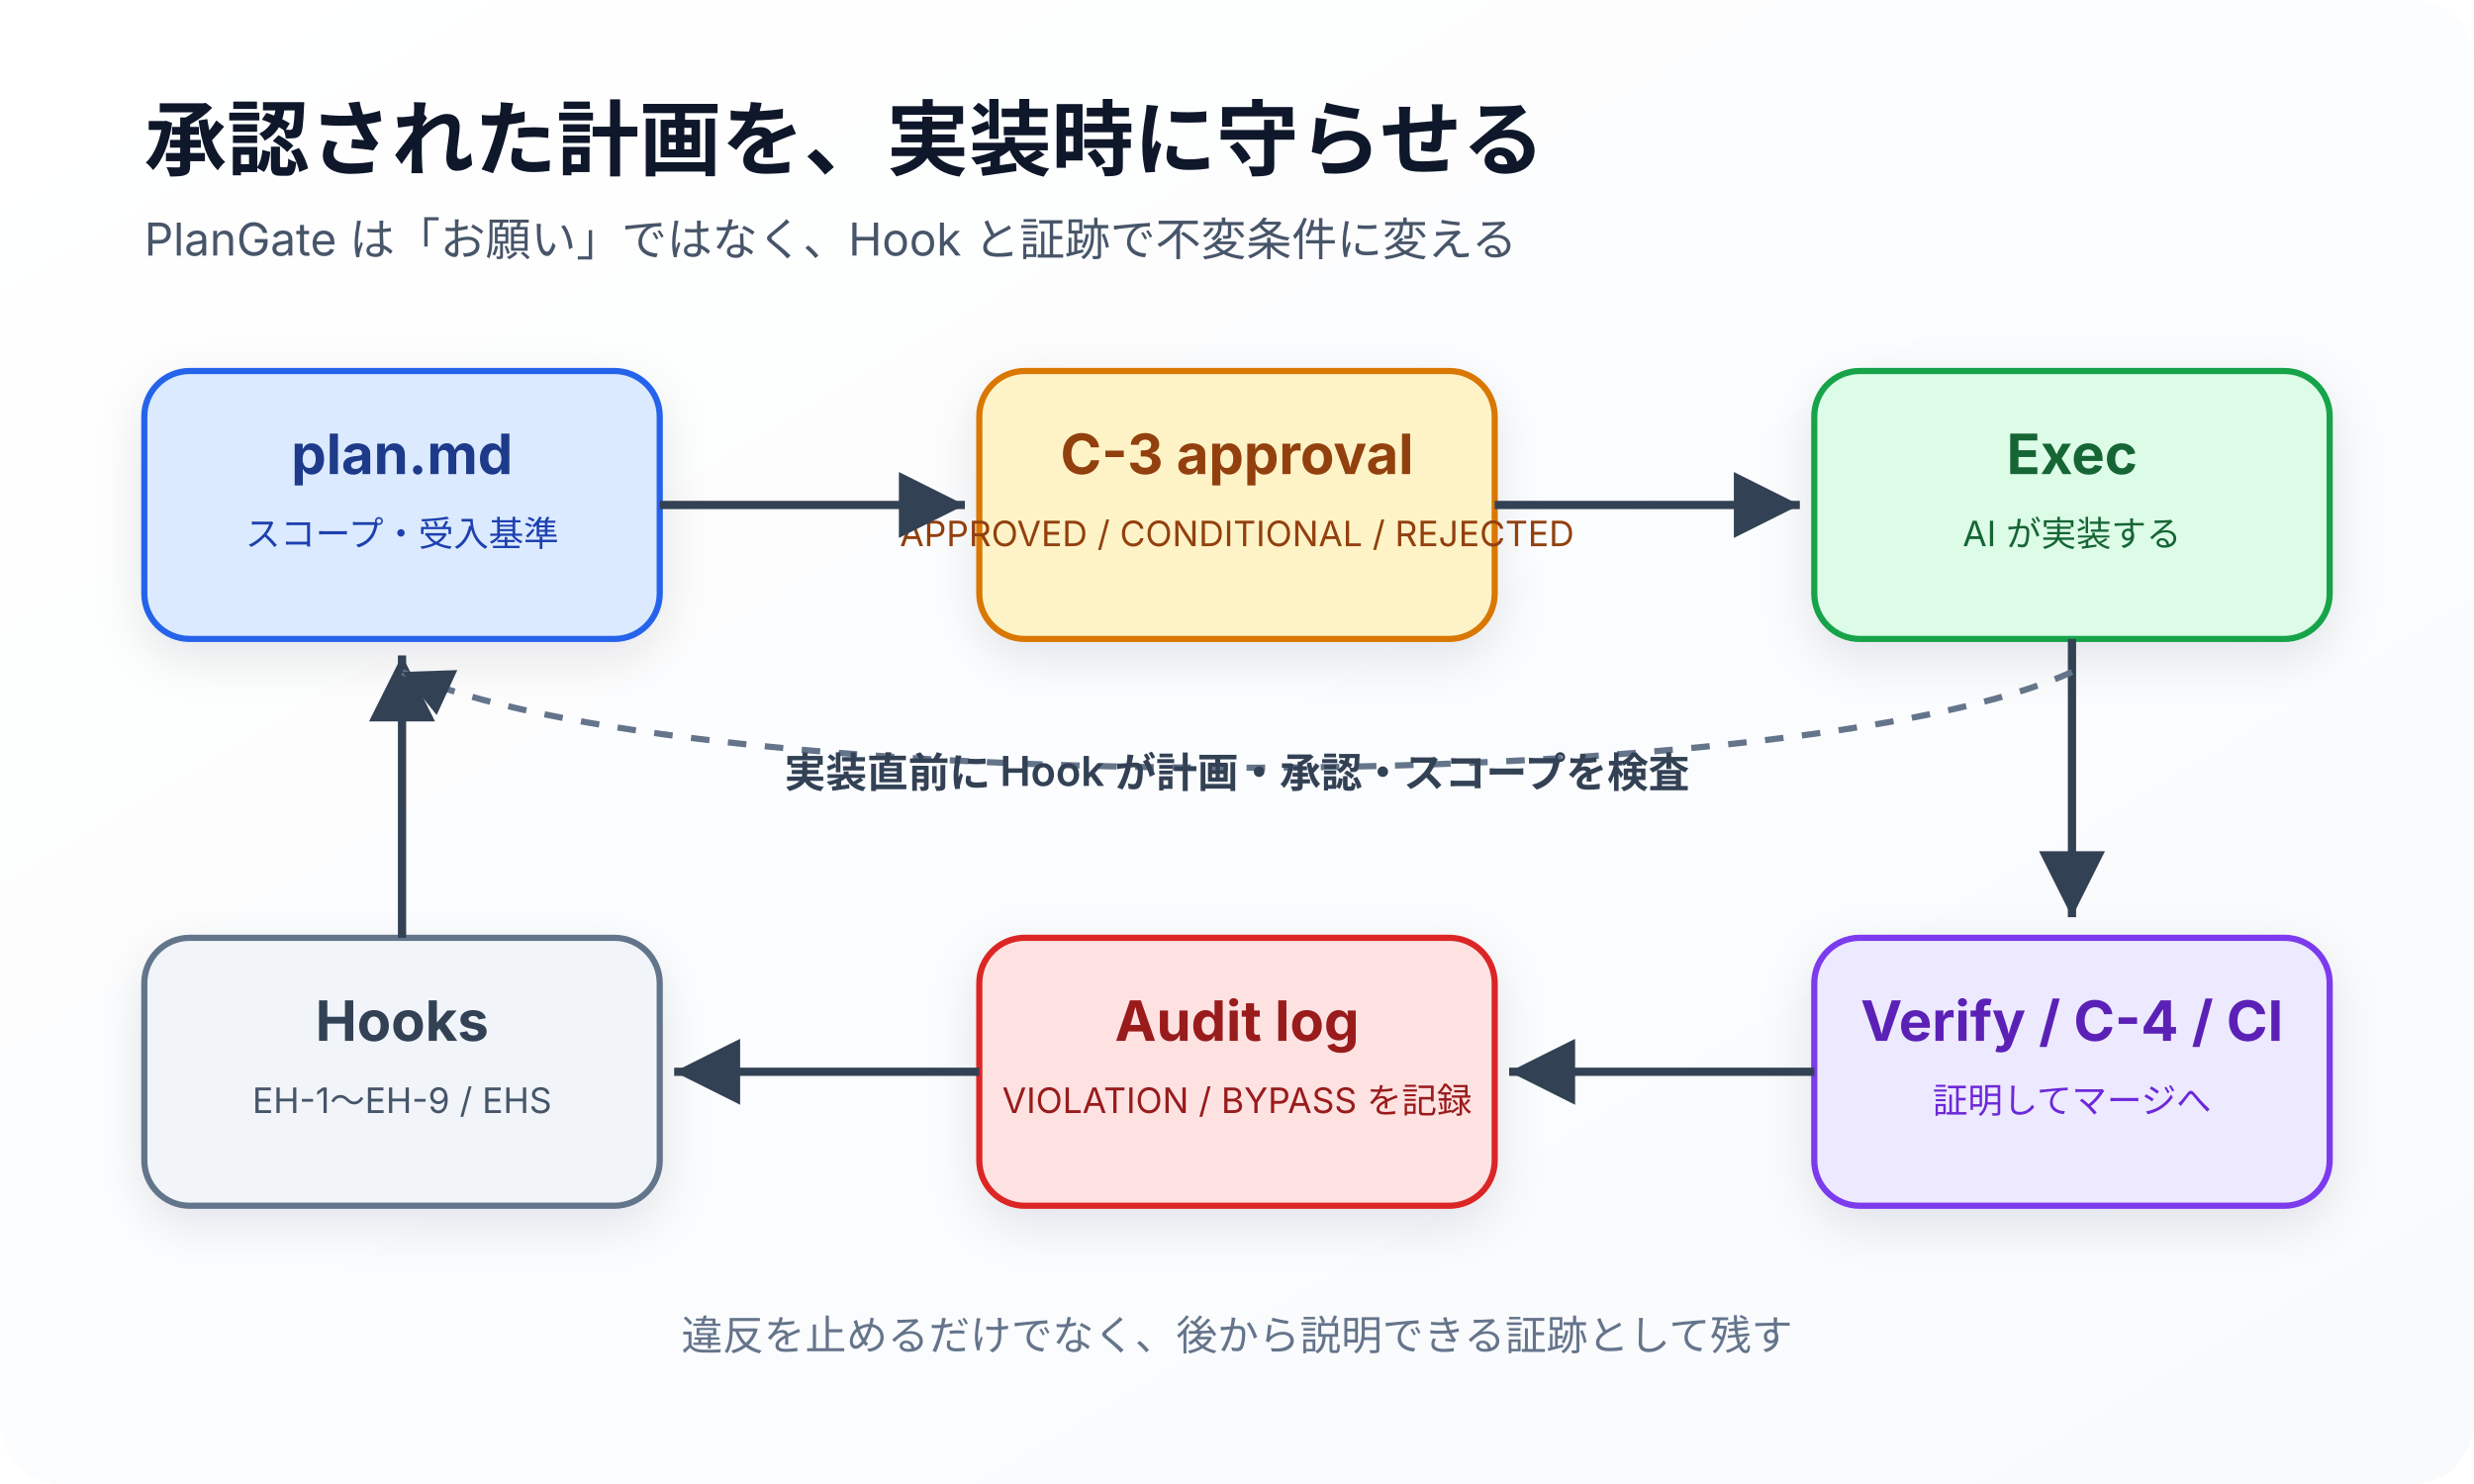
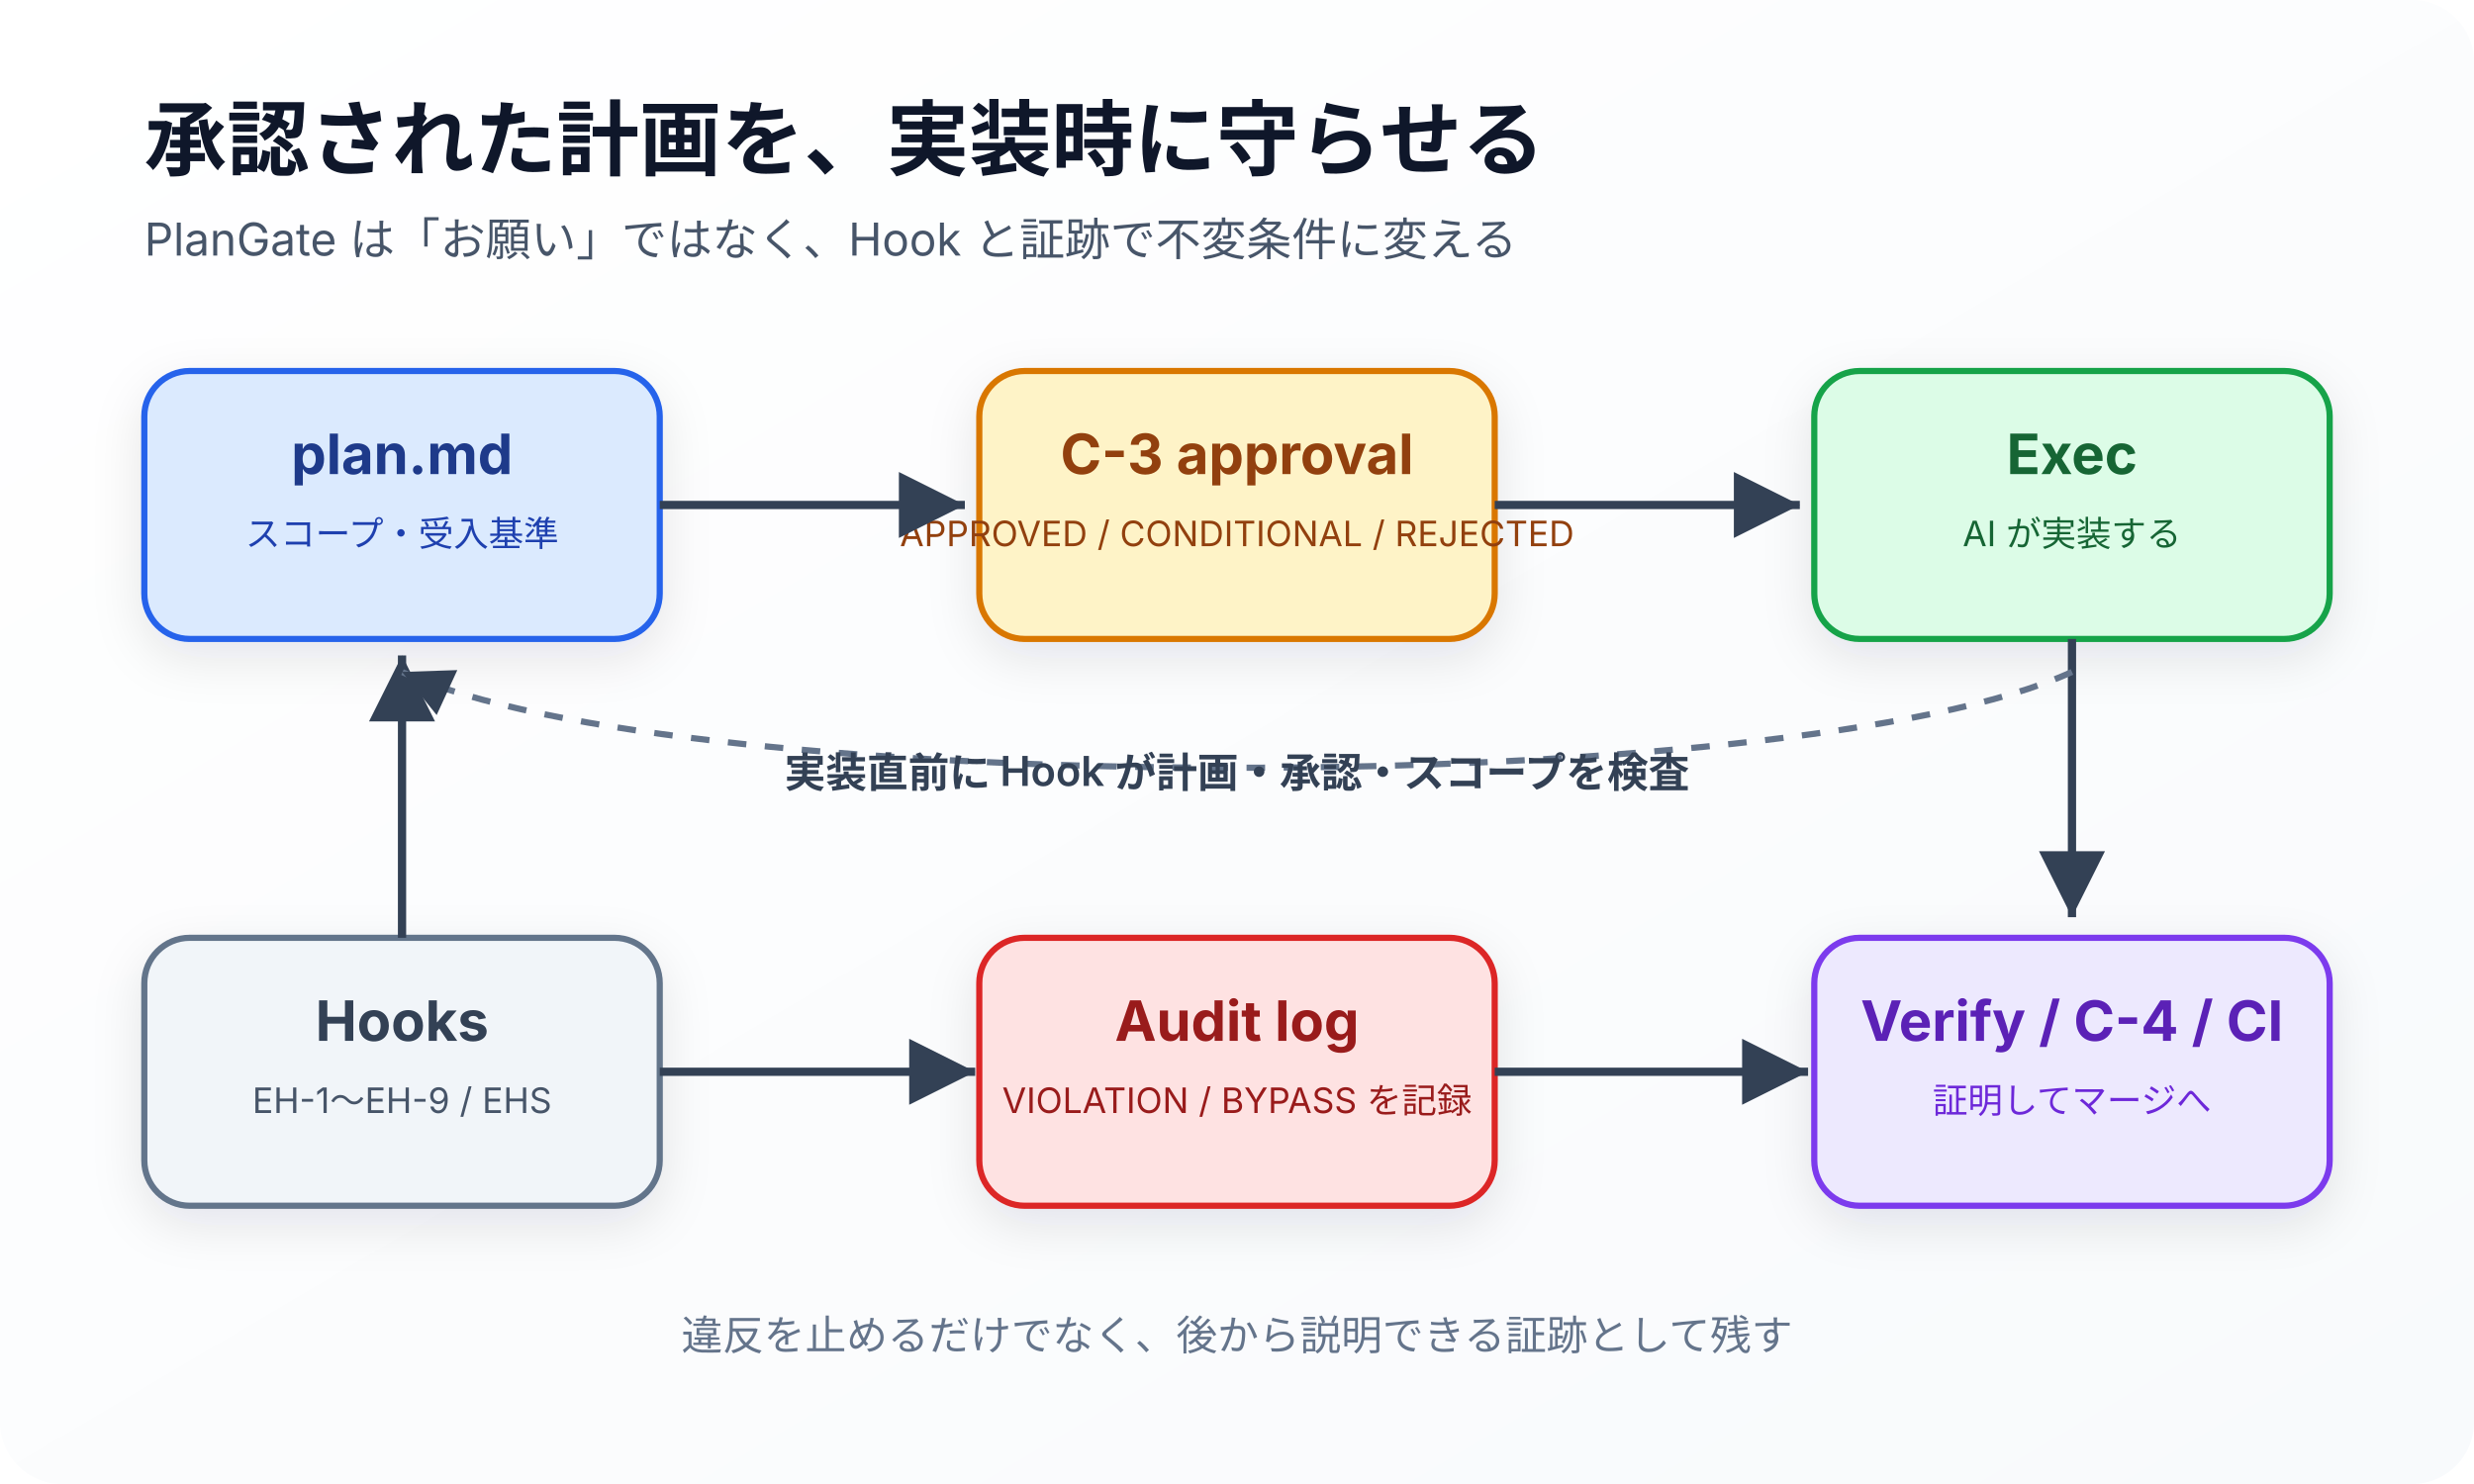
<svg xmlns="http://www.w3.org/2000/svg" width="1200" height="720" viewBox="0 0 1200 720" role="img" aria-labelledby="title desc">
  <defs>
    <linearGradient id="bg" x1="0" y1="0" x2="1" y2="1">
      <stop offset="0%" stop-color="#ffffff" />
      <stop offset="100%" stop-color="#f8fafc" />
    </linearGradient>
    <filter id="shadow" x="-20%" y="-20%" width="140%" height="140%">
      <feDropShadow dx="0" dy="8" stdDeviation="12" flood-color="#0f172a" flood-opacity="0.10" />
    </filter>
    <marker id="arrow" markerWidth="12" markerHeight="12" refX="10" refY="6" orient="auto" markerUnits="strokeWidth">
      <path d="M2,2 L10,6 L2,10 Z" fill="#334155" />
    </marker>
  </defs>
  <rect width="1200" height="720" rx="30" fill="url(#bg)" />
  <text x="70" y="82" font-family="-apple-system, BlinkMacSystemFont, 'Segoe UI', sans-serif" font-size="40" font-weight="700" fill="#0f172a">承認された計画を、実装時に守らせる</text>
  <text x="70" y="124" font-family="-apple-system, BlinkMacSystemFont, 'Segoe UI', sans-serif" font-size="22" fill="#475569">PlanGate は「お願い」ではなく、Hook と証跡で不変条件に変える</text>
  <g filter="url(#shadow)">
    <rect x="70" y="180" width="250" height="130" rx="22" fill="#dbeafe" stroke="#2563eb" stroke-width="3" />
    <rect x="475" y="180" width="250" height="130" rx="22" fill="#fef3c7" stroke="#d97706" stroke-width="3" />
    <rect x="880" y="180" width="250" height="130" rx="22" fill="#dcfce7" stroke="#16a34a" stroke-width="3" />
    <rect x="70" y="455" width="250" height="130" rx="22" fill="#f1f5f9" stroke="#64748b" stroke-width="3" />
    <rect x="475" y="455" width="250" height="130" rx="22" fill="#fee2e2" stroke="#dc2626" stroke-width="3" />
    <rect x="880" y="455" width="250" height="130" rx="22" fill="#ede9fe" stroke="#7c3aed" stroke-width="3" />
  </g>
  <text x="195" y="230" text-anchor="middle" font-family="-apple-system, BlinkMacSystemFont, 'Segoe UI', sans-serif" font-size="27" font-weight="700" fill="#1e3a8a">plan.md</text>
  <text x="195" y="265" text-anchor="middle" font-family="-apple-system, BlinkMacSystemFont, 'Segoe UI', sans-serif" font-size="17" fill="#1e40af">スコープ・受入基準</text>
  <text x="600" y="230" text-anchor="middle" font-family="-apple-system, BlinkMacSystemFont, 'Segoe UI', sans-serif" font-size="27" font-weight="700" fill="#92400e">C-3 approval</text>
  <text x="600" y="265" text-anchor="middle" font-family="-apple-system, BlinkMacSystemFont, 'Segoe UI', sans-serif" font-size="17" fill="#92400e">APPROVED / CONDITIONAL / REJECTED</text>
  <text x="1005" y="230" text-anchor="middle" font-family="-apple-system, BlinkMacSystemFont, 'Segoe UI', sans-serif" font-size="27" font-weight="700" fill="#166534">Exec</text>
  <text x="1005" y="265" text-anchor="middle" font-family="-apple-system, BlinkMacSystemFont, 'Segoe UI', sans-serif" font-size="17" fill="#166534">AI が実装する</text>
  <text x="195" y="505" text-anchor="middle" font-family="-apple-system, BlinkMacSystemFont, 'Segoe UI', sans-serif" font-size="27" font-weight="700" fill="#334155">Hooks</text>
  <text x="195" y="540" text-anchor="middle" font-family="-apple-system, BlinkMacSystemFont, 'Segoe UI', sans-serif" font-size="17" fill="#475569">EH-1〜EH-9 / EHS</text>
  <text x="600" y="505" text-anchor="middle" font-family="-apple-system, BlinkMacSystemFont, 'Segoe UI', sans-serif" font-size="27" font-weight="700" fill="#991b1b">Audit log</text>
  <text x="600" y="540" text-anchor="middle" font-family="-apple-system, BlinkMacSystemFont, 'Segoe UI', sans-serif" font-size="17" fill="#991b1b">VIOLATION / BYPASS を記録</text>
  <text x="1005" y="505" text-anchor="middle" font-family="-apple-system, BlinkMacSystemFont, 'Segoe UI', sans-serif" font-size="27" font-weight="700" fill="#5b21b6">Verify / C-4 / CI</text>
  <text x="1005" y="540" text-anchor="middle" font-family="-apple-system, BlinkMacSystemFont, 'Segoe UI', sans-serif" font-size="17" fill="#6d28d9">証明してマージへ</text>
  <g stroke="#334155" stroke-width="4" fill="none" marker-end="url(#arrow)">
    <path d="M320 245 H468" />
    <path d="M725 245 H873" />
    <path d="M1005 310 V445" />
-     <path d="M880 520 H732" />
-     <path d="M475 520 H327" />
+     <path d="M320 520 H473" />
+     <path d="M725 520 H877" />
    <path d="M195 455 V318" />
  </g>
  <path d="M1005 326 C870 388 330 388 195 326" stroke="#64748b" stroke-width="3" fill="none" stroke-dasharray="9 9" marker-end="url(#arrow)" />
  <text x="600" y="382" text-anchor="middle" font-family="-apple-system, BlinkMacSystemFont, 'Segoe UI', sans-serif" font-size="20" font-weight="600" fill="#334155">実装直前に Hook が計画・承認・スコープを検査</text>
  <text x="600" y="655" text-anchor="middle" font-family="-apple-system, BlinkMacSystemFont, 'Segoe UI', sans-serif" font-size="20" fill="#64748b">違反を止めるだけでなく、後から説明できる証跡として残す</text>
</svg>
